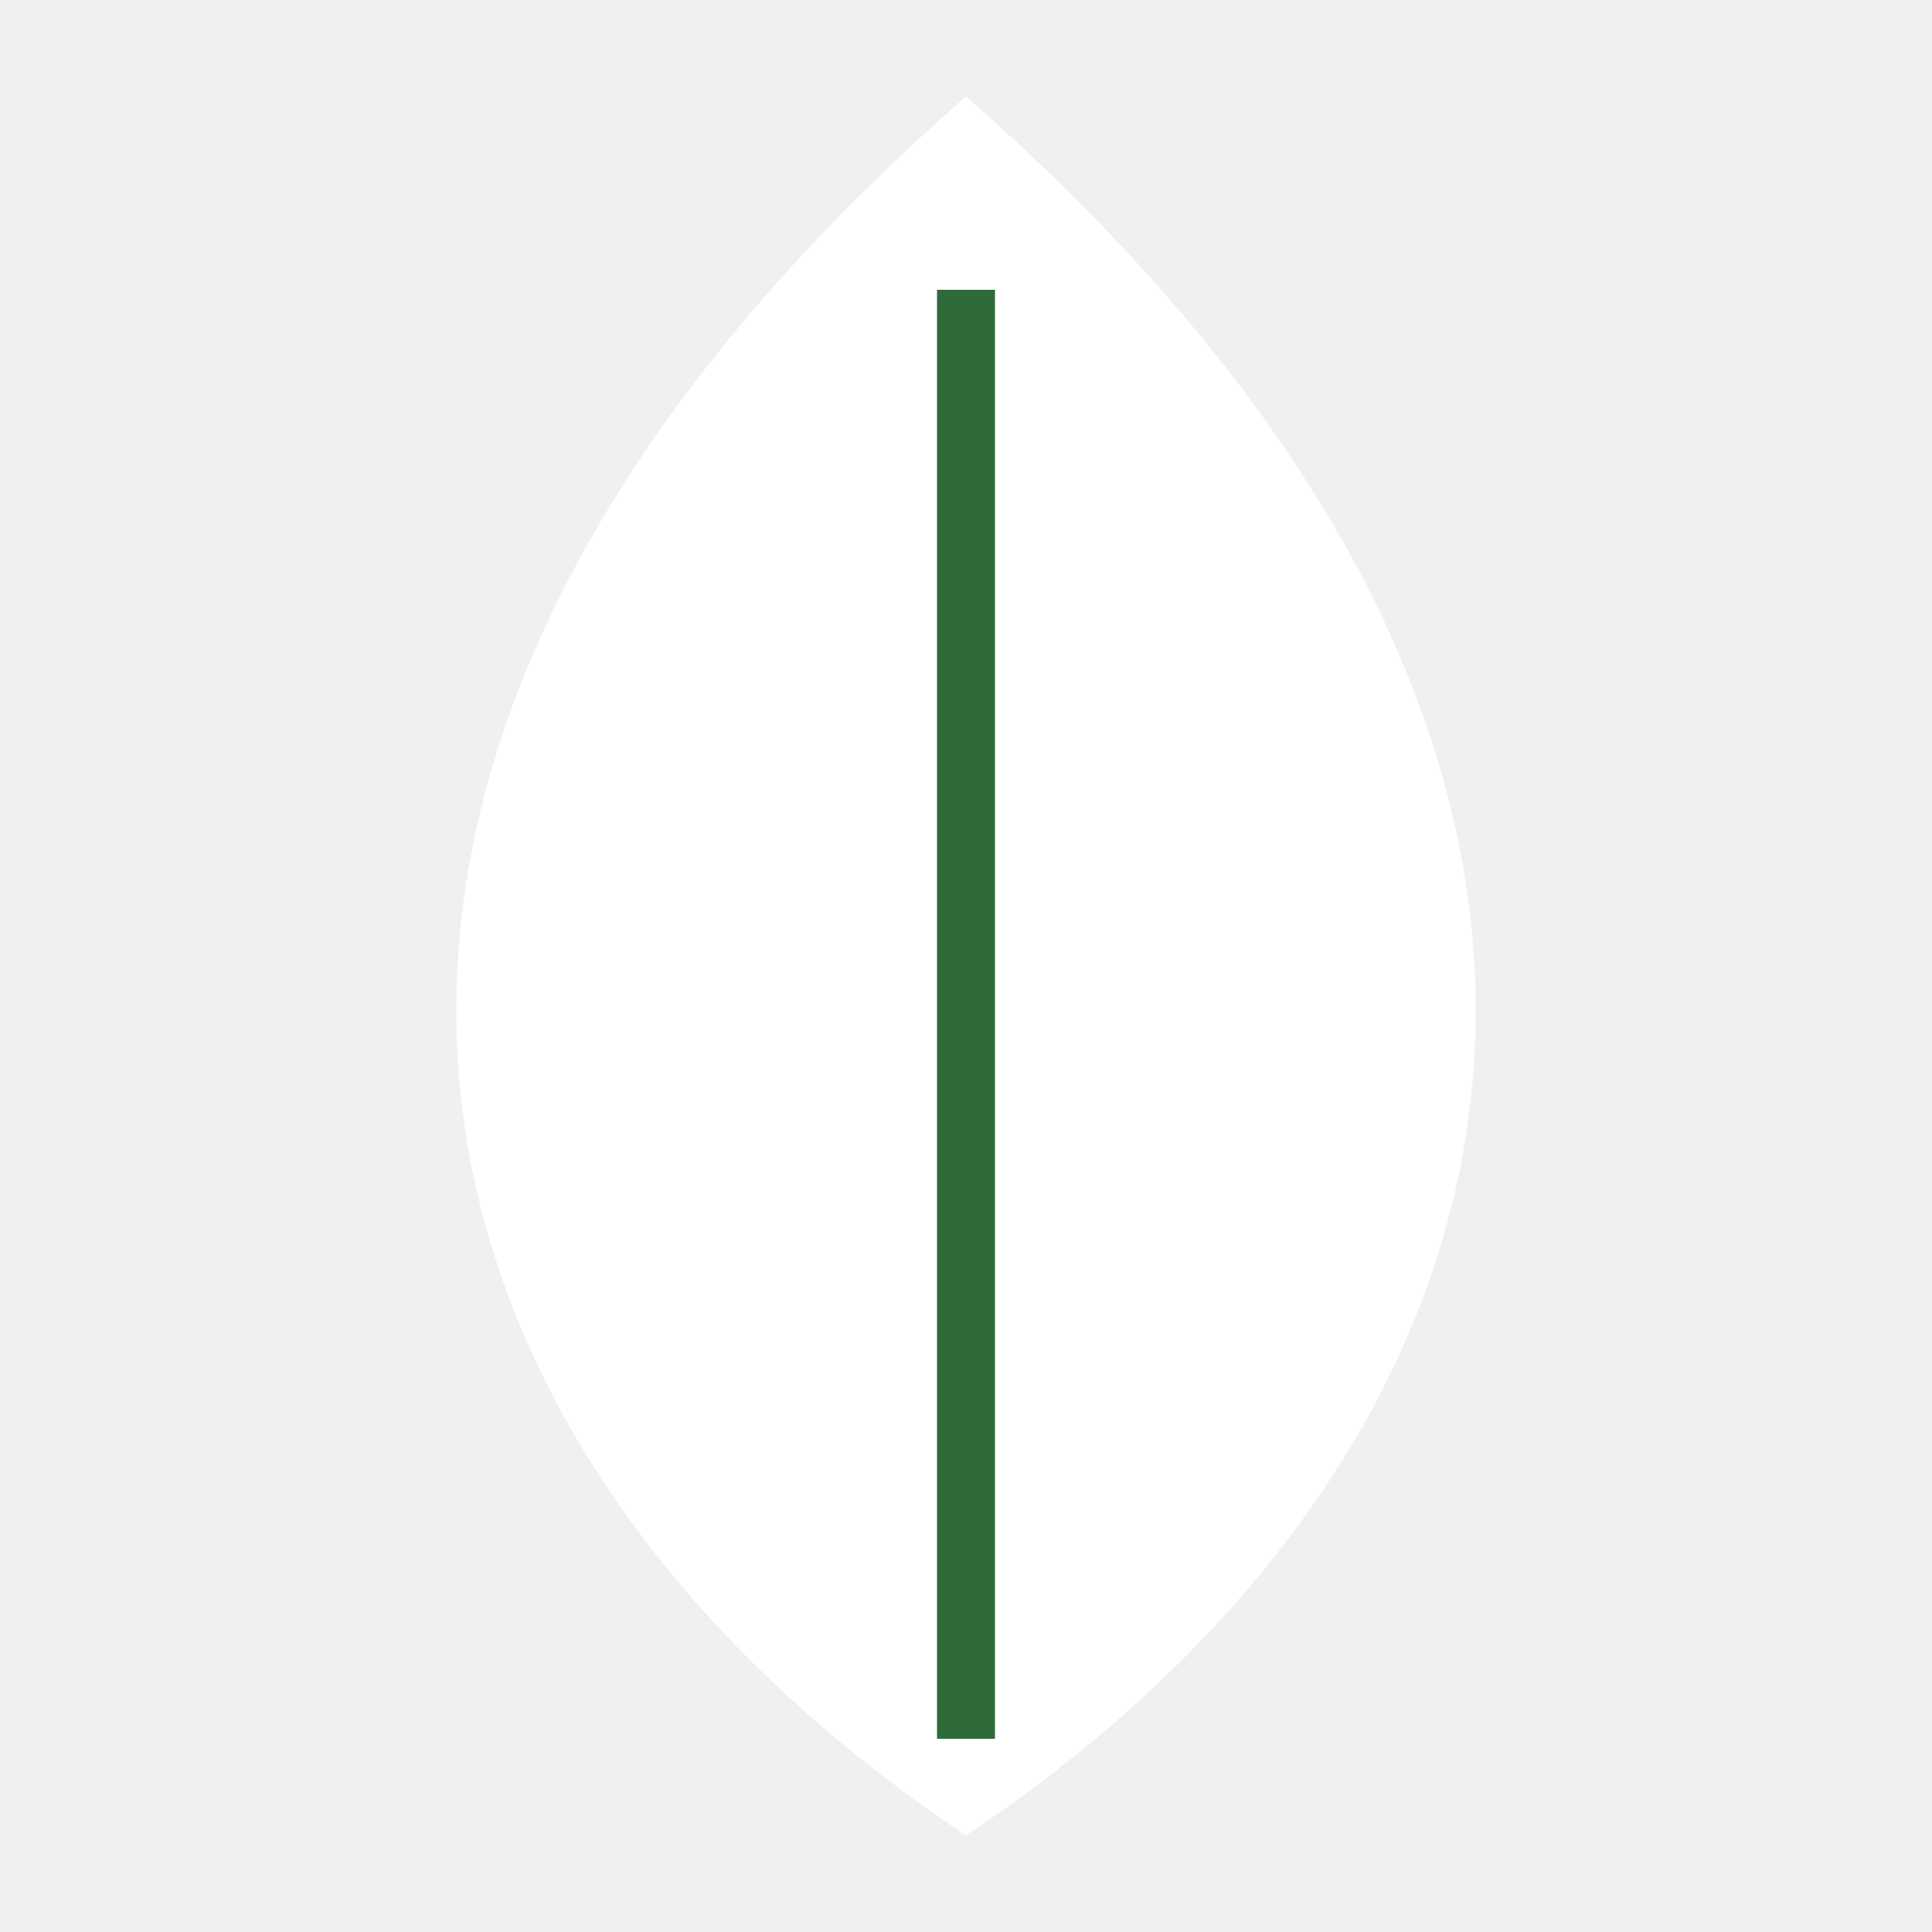
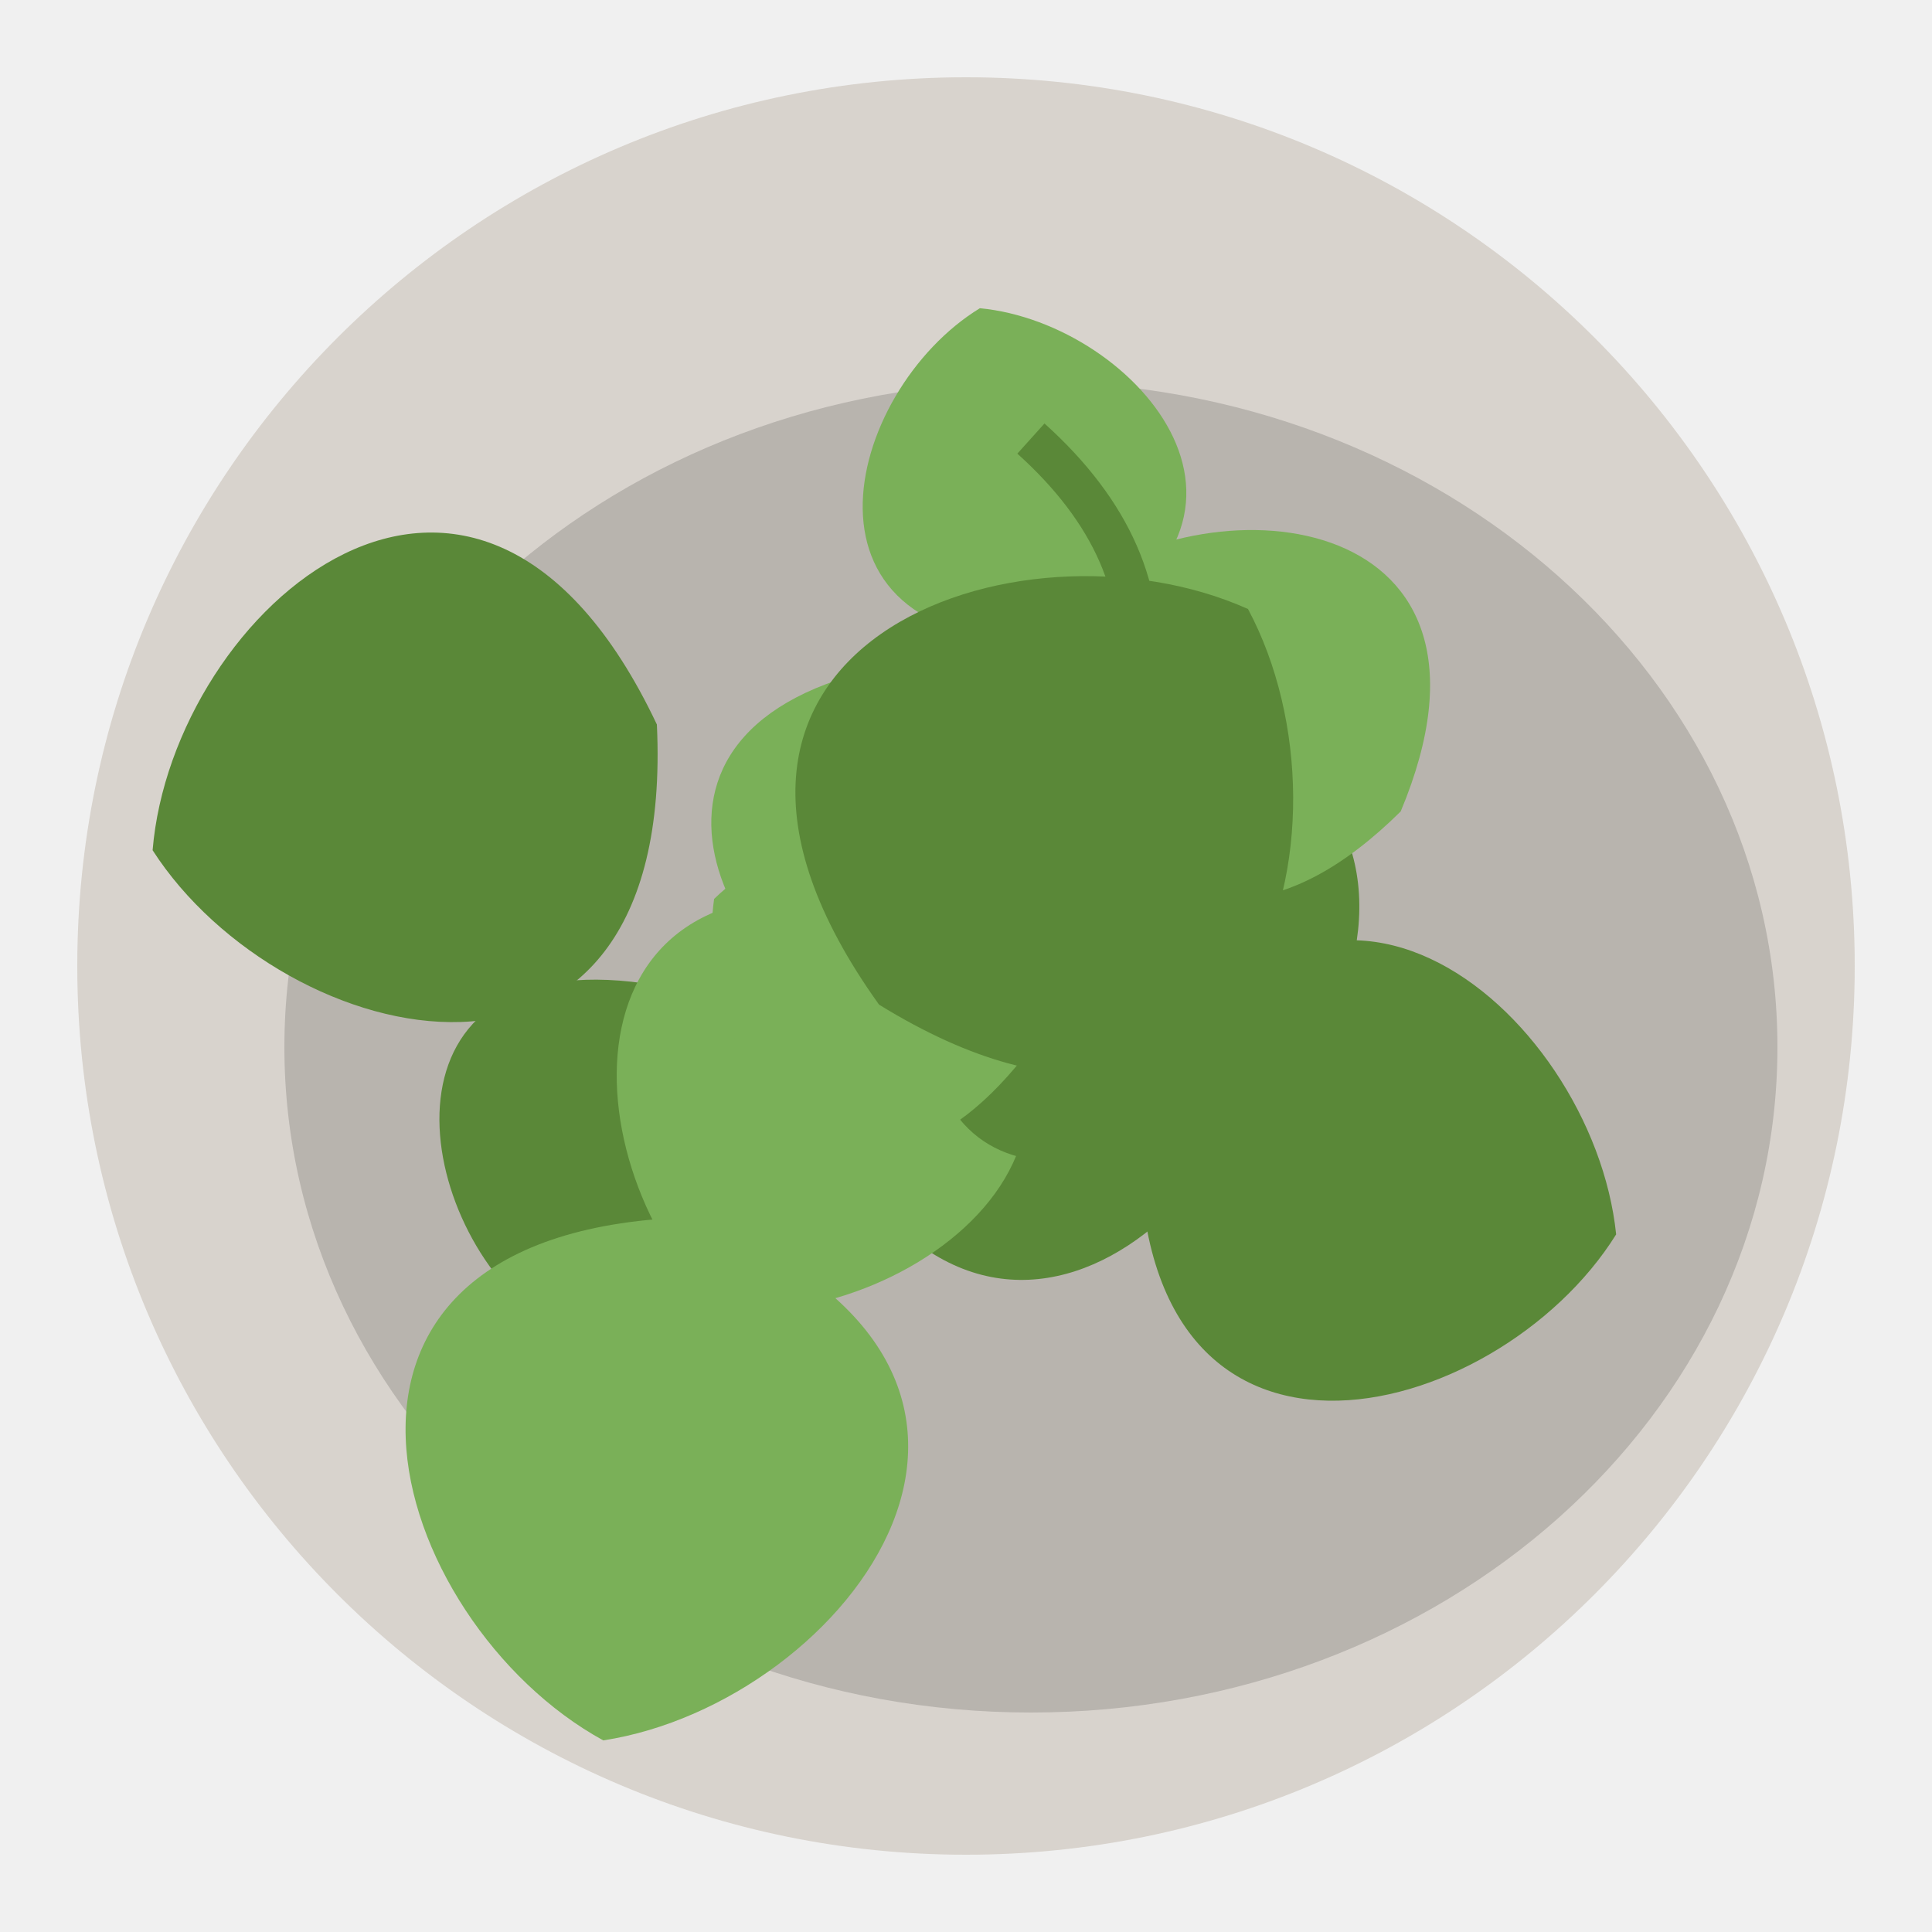
- <svg xmlns="http://www.w3.org/2000/svg" viewBox="0 0 100 100" role="img" aria-label="foglia decorativa">
-   <path d="M50 95C20 75 10 40 50 5c40 35 30 70 0 90Z" fill="#fff" />
-   <path d="M50 90V15" stroke="#2f6b3a" stroke-width="3" />
+ <svg xmlns="http://www.w3.org/2000/svg" viewBox="-50 -50 100 100" width="100" height="100" role="img" aria-label="soia edamame">
+   <circle cx="0" cy="0" r="46" fill="#6b4e2a" opacity="0.18" />
+   <ellipse cx="3.36" cy="4.2" rx="38.64" ry="34.44" fill="rgba(0,0,0,.15)" />
+   <g transform="translate(-16 1) rotate(201)">
+     <path d="M0 0 C 14.5 -2.9, 8 -15.4, 0 -18.1 C -8 -15.4, -14.5 -2.9, 0 0 Z" fill="#5a8838" />
+   </g>
+   <g transform="translate(-4 -15.5) rotate(180)">
+     <path d="M0 0 C 15.5 -3.1, 8.5 -16.5, 0 -19.4 C -8.5 -16.5, -15.5 -3.1, 0 0 Z" fill="#7ab058" />
+   </g>
+   <g transform="translate(6.5 -14) rotate(174)">
+     <path d="M0 0 C 21.4 -4.3, 11.8 -22.8, 0 -26.8 C -11.8 -22.8, -21.4 -4.3, 0 0 Z" fill="#5a8838" />
+   </g>
+   <g transform="translate(22.5 -8) rotate(304)">
+     <path d="M0 0 C 16.5 -3.3, 9.1 -17.5, 0 -20.6 C -9.1 -17.5, -16.5 -3.3, 0 0 Z" fill="#7ab058" />
+   </g>
+   <g transform="translate(-8 7) rotate(76)">
+     <path d="M0 0 C 20 -4, 11 -21.3, 0 -25 C -11 -21.3, -20 -4, 0 0 Z" fill="#5a8838" />
+   </g>
+   <g transform="translate(-3.5 -3) rotate(204)">
+     <path d="M0 0 C 18.2 -3.6, 10 -19.4, 0 -22.8 C -10 -19.4, -18.2 -3.6, 0 0 Z" fill="#7ab058" />
+   </g>
+   <g transform="translate(-16 -12.5) rotate(256)">
+     <path d="M0 0 C 21.5 -4.3, 11.8 -22.9, 0 -26.9 C -11.8 -22.9, -21.5 -4.3, 0 0 Z" fill="#5a8838" />
+   </g>
+   <g transform="translate(-14 13) rotate(190)">
+     <path d="M0 0 C 22 -4.4, 12.1 -23.4, 0 -27.5 C -12.1 -23.4, -22 -4.4, 0 0 Z" fill="#7ab058" />
+   </g>
+   <g transform="translate(-2 0.2) rotate(106)">
+     <path d="M0 0 C 13.5 -2.7, 7.4 -14.4, 0 -17 C -7.4 -14.4, -13.5 -2.7, 0 0 Z" fill="#5a8838" />
+   </g>
+   <g transform="translate(3 4.7) rotate(297)">
+     <path d="M0 0 C 14.4 -2.9, 7.9 -15.3, 0 -18 C -7.9 -15.3, -14.4 -2.9, 0 0 Z" fill="#7ab058" />
+   </g>
+   <g transform="translate(9 8.2) rotate(103)">
+     <path d="M0 0 C 20.2 -4, 11.1 -21.5, 0 -25.3 C -11.1 -21.5, -20.2 -4, 0 0 Z" fill="#5a8838" />
+   </g>
+   <g transform="translate(4.7 -16.8) rotate(347)">
+     <path d="M0 0 C 14.2 -2.8, 7.8 -15.1, 0 -17.7 C -7.8 -15.1, -14.2 -2.8, 0 0 Z" fill="#7ab058" />
+   </g>
+   <g transform="translate(-4.5 2) rotate(43)">
+     <path d="M0 0 C 22.4 -4.5, 12.3 -23.8, 0 -28 C -12.3 -23.8, -22.4 -4.5, 0 0 Z" fill="#5a8838" />
+   </g>
+   <path d="M0 0 q 15.96 -15.96 3.36 -27.3" stroke="#5a8838" stroke-width="2.1" fill="none" />
</svg>
